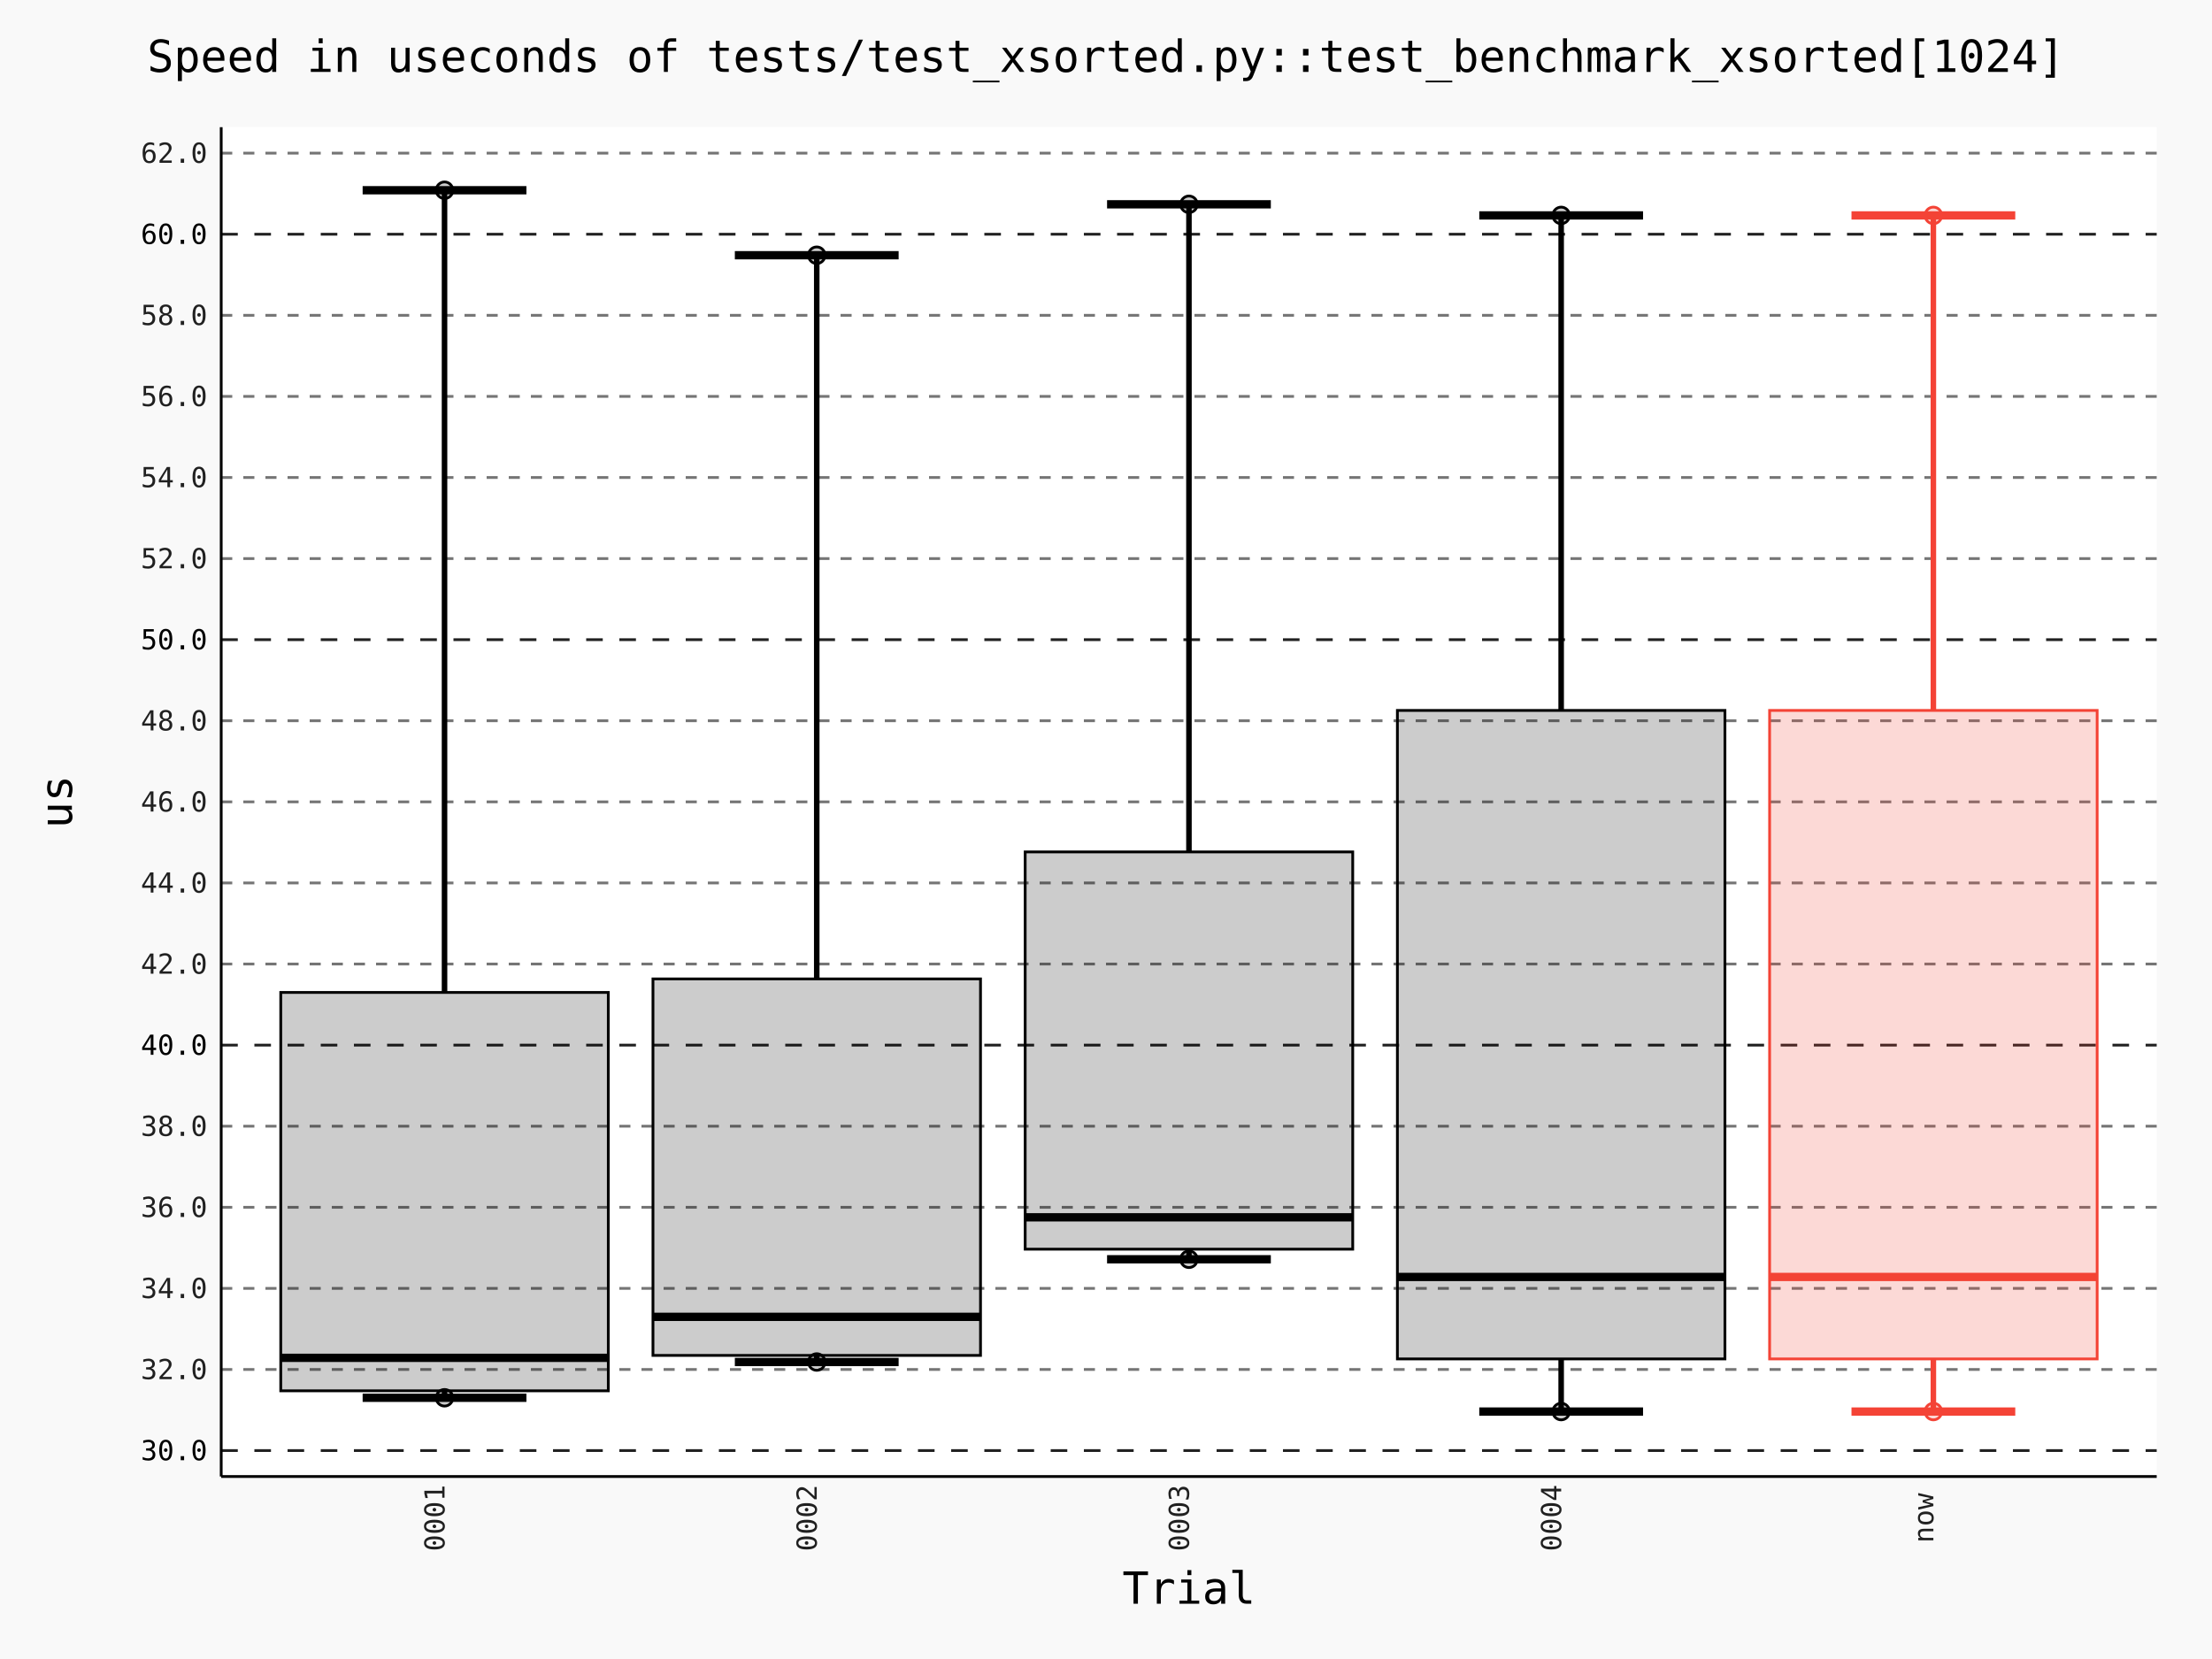
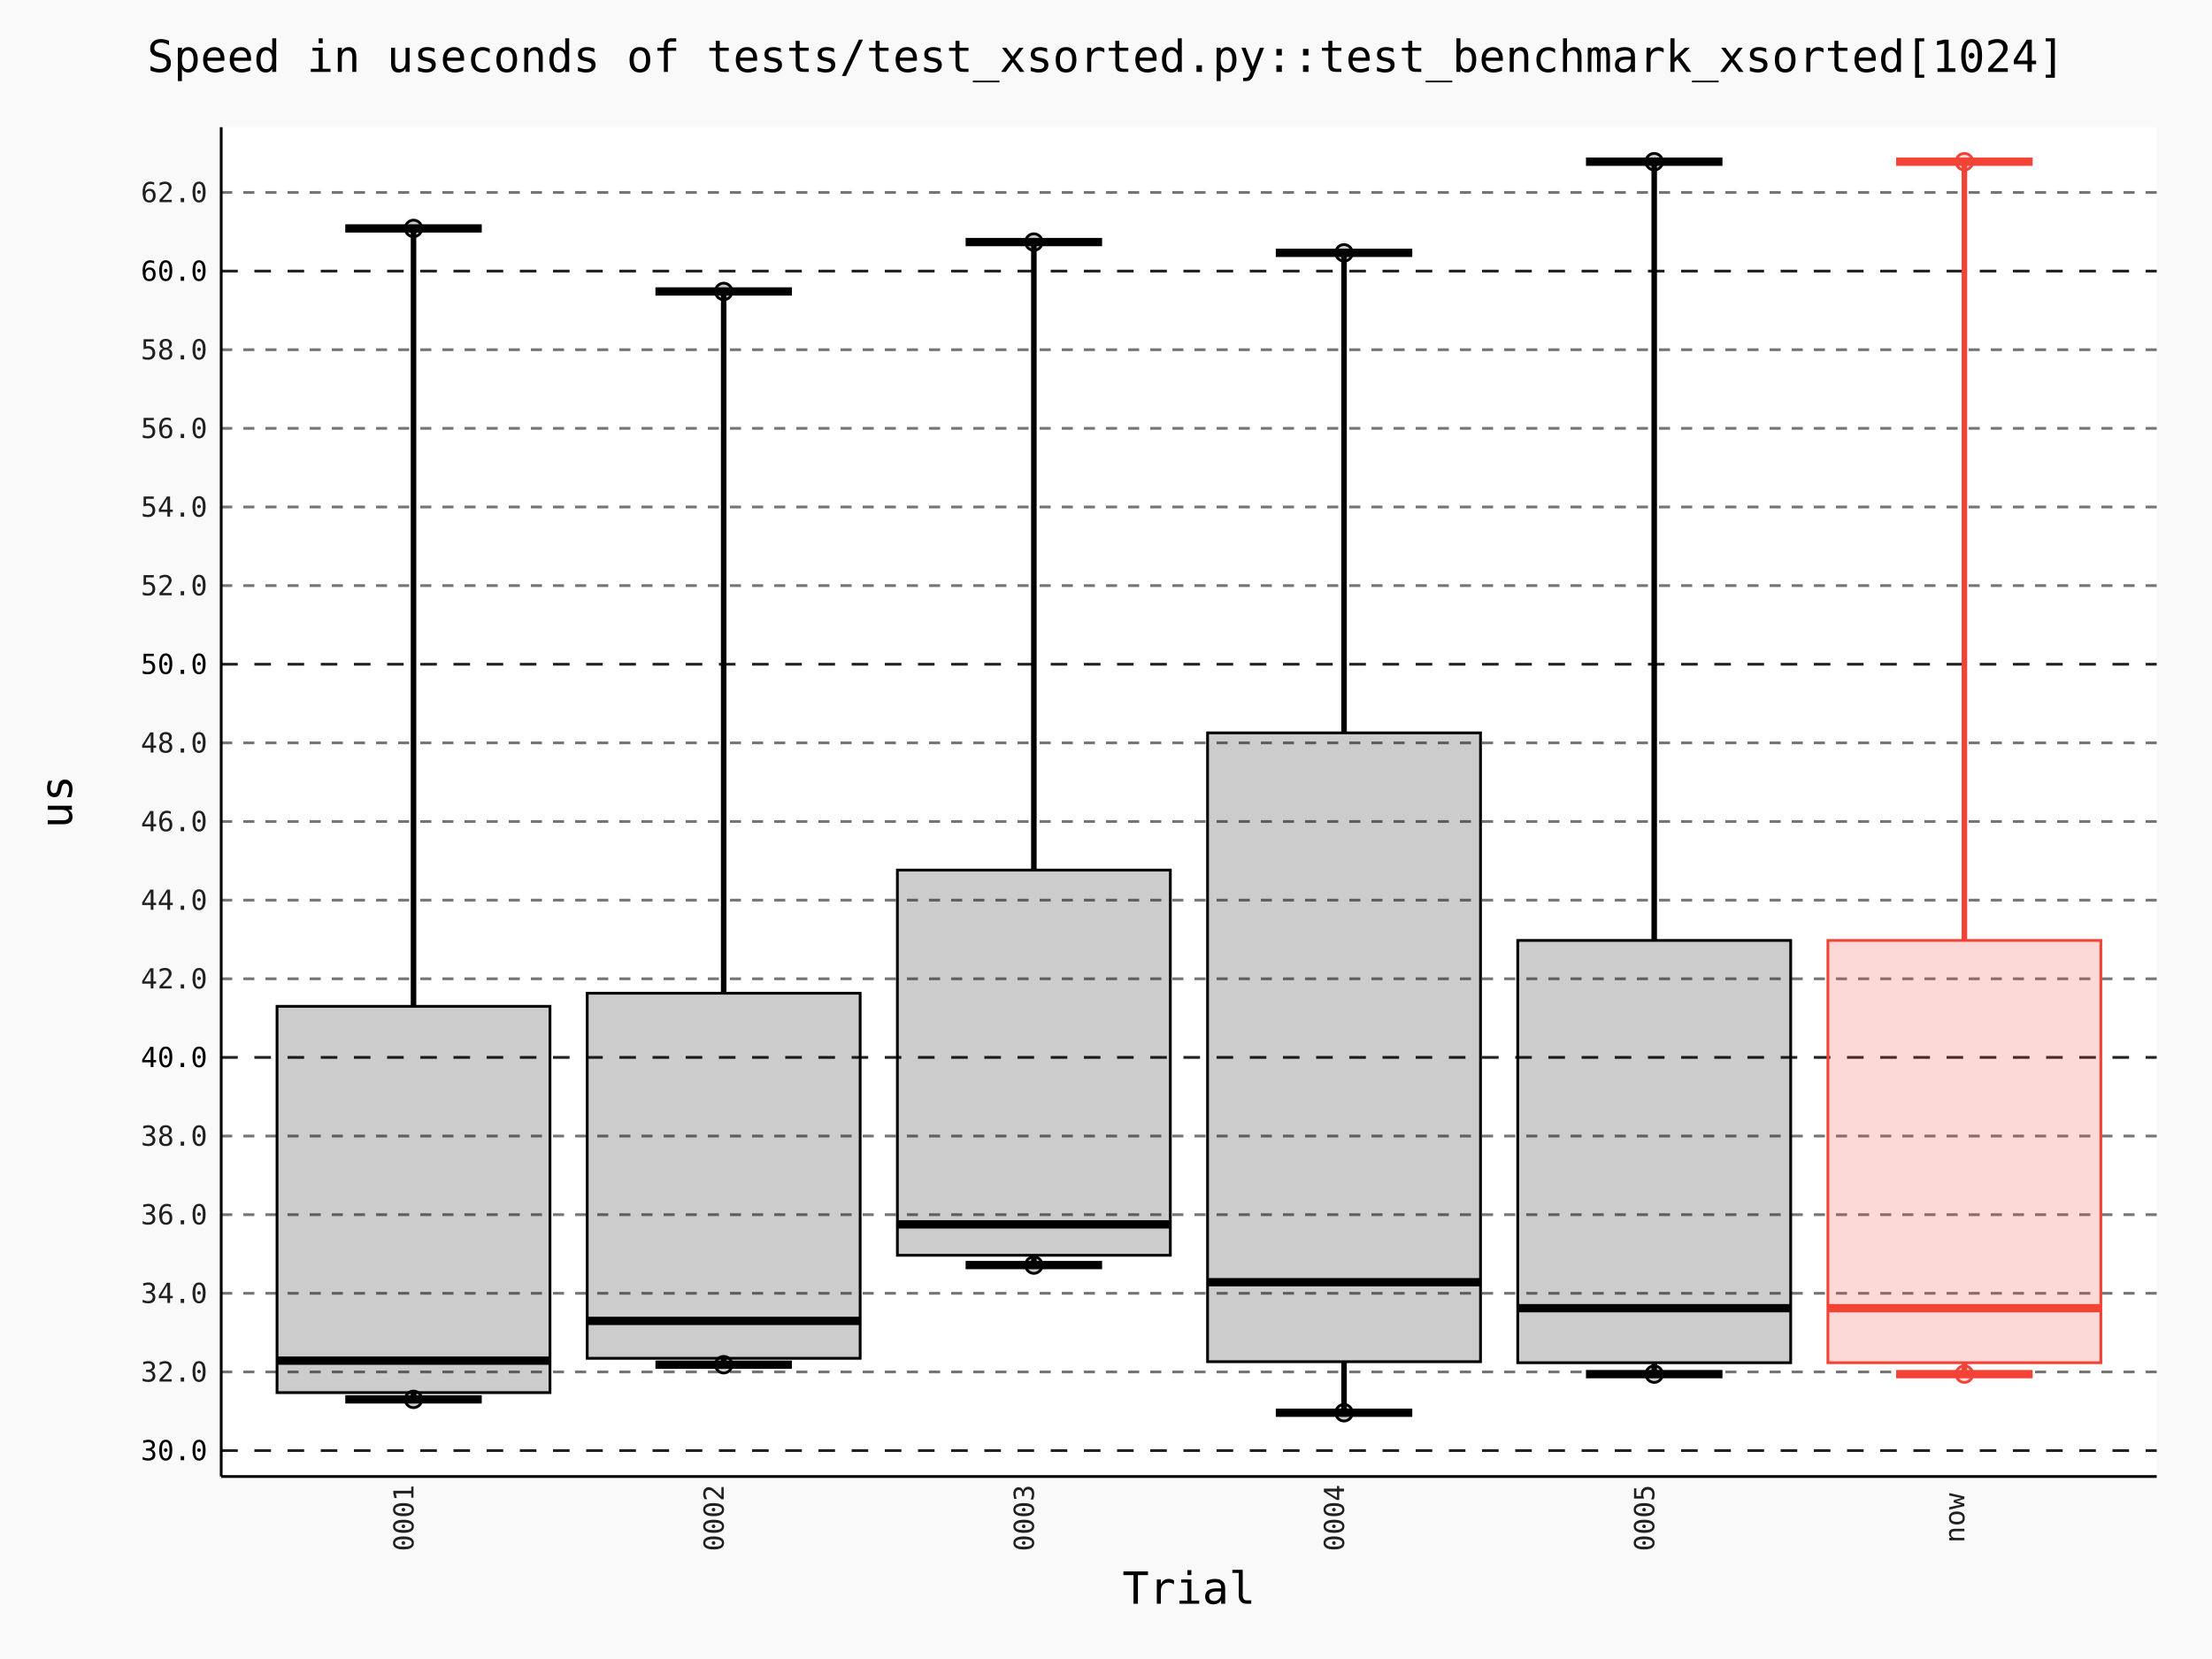
- <svg xmlns="http://www.w3.org/2000/svg" class="pygal-chart" id="chart-c09e79f9-e878-4bce-8670-eabe0fc08b08" viewBox="0 0 800 600">
+ <svg xmlns="http://www.w3.org/2000/svg" class="pygal-chart" id="chart-8c29b0c1-cbd8-46a7-963c-e280c7673679" viewBox="0 0 800 600">
  <defs>
-     <style type="text/css">#chart-c09e79f9-e878-4bce-8670-eabe0fc08b08{-webkit-user-select:none;-webkit-font-smoothing:antialiased;font-family:Consolas,"Deja Vu Sans Mono","Bitstream Vera Sans Mono","Courier New",monospace}#chart-c09e79f9-e878-4bce-8670-eabe0fc08b08 .title{font-family:Consolas,"Deja Vu Sans Mono","Bitstream Vera Sans Mono","Courier New",monospace;font-size:16px}#chart-c09e79f9-e878-4bce-8670-eabe0fc08b08 .legends .legend text{font-family:Consolas,"Deja Vu Sans Mono","Bitstream Vera Sans Mono","Courier New",monospace;font-size:14px}#chart-c09e79f9-e878-4bce-8670-eabe0fc08b08 .axis text{font-family:Consolas,"Deja Vu Sans Mono","Bitstream Vera Sans Mono","Courier New",monospace;font-size:10px}#chart-c09e79f9-e878-4bce-8670-eabe0fc08b08 .axis text.major{font-family:Consolas,"Deja Vu Sans Mono","Bitstream Vera Sans Mono","Courier New",monospace;font-size:10px}#chart-c09e79f9-e878-4bce-8670-eabe0fc08b08 .series text{font-family:Consolas,"Deja Vu Sans Mono","Bitstream Vera Sans Mono","Courier New",monospace;font-size:8px}#chart-c09e79f9-e878-4bce-8670-eabe0fc08b08 .tooltip{font-family:Consolas,"Deja Vu Sans Mono","Bitstream Vera Sans Mono","Courier New",monospace;font-size:14px}#chart-c09e79f9-e878-4bce-8670-eabe0fc08b08 text.no_data{font-family:Consolas,"Deja Vu Sans Mono","Bitstream Vera Sans Mono","Courier New",monospace;font-size:64px}
- #chart-c09e79f9-e878-4bce-8670-eabe0fc08b08{background-color:rgba(249,249,249,1)}#chart-c09e79f9-e878-4bce-8670-eabe0fc08b08 path,#chart-c09e79f9-e878-4bce-8670-eabe0fc08b08 line,#chart-c09e79f9-e878-4bce-8670-eabe0fc08b08 rect,#chart-c09e79f9-e878-4bce-8670-eabe0fc08b08 circle{-webkit-transition:150ms;-moz-transition:150ms;transition:150ms}#chart-c09e79f9-e878-4bce-8670-eabe0fc08b08 .graph &gt; .background{fill:rgba(249,249,249,1)}#chart-c09e79f9-e878-4bce-8670-eabe0fc08b08 .plot &gt; .background{fill:rgba(255,255,255,1)}#chart-c09e79f9-e878-4bce-8670-eabe0fc08b08 .graph{fill:rgba(0,0,0,.87)}#chart-c09e79f9-e878-4bce-8670-eabe0fc08b08 text.no_data{fill:rgba(0,0,0,1)}#chart-c09e79f9-e878-4bce-8670-eabe0fc08b08 .title{fill:rgba(0,0,0,1)}#chart-c09e79f9-e878-4bce-8670-eabe0fc08b08 .legends .legend text{fill:rgba(0,0,0,.87)}#chart-c09e79f9-e878-4bce-8670-eabe0fc08b08 .legends .legend:hover text{fill:rgba(0,0,0,1)}#chart-c09e79f9-e878-4bce-8670-eabe0fc08b08 .axis .line{stroke:rgba(0,0,0,1)}#chart-c09e79f9-e878-4bce-8670-eabe0fc08b08 .axis .guide.line{stroke:rgba(0,0,0,.54)}#chart-c09e79f9-e878-4bce-8670-eabe0fc08b08 .axis .major.line{stroke:rgba(0,0,0,.87)}#chart-c09e79f9-e878-4bce-8670-eabe0fc08b08 .axis text.major{fill:rgba(0,0,0,1)}#chart-c09e79f9-e878-4bce-8670-eabe0fc08b08 .axis.y .guides:hover .guide.line,#chart-c09e79f9-e878-4bce-8670-eabe0fc08b08 .line-graph .axis.x .guides:hover .guide.line,#chart-c09e79f9-e878-4bce-8670-eabe0fc08b08 .stackedline-graph .axis.x .guides:hover .guide.line,#chart-c09e79f9-e878-4bce-8670-eabe0fc08b08 .xy-graph .axis.x .guides:hover .guide.line{stroke:rgba(0,0,0,1)}#chart-c09e79f9-e878-4bce-8670-eabe0fc08b08 .axis .guides:hover text{fill:rgba(0,0,0,1)}#chart-c09e79f9-e878-4bce-8670-eabe0fc08b08 .reactive{fill-opacity:.7}#chart-c09e79f9-e878-4bce-8670-eabe0fc08b08 .reactive.active,#chart-c09e79f9-e878-4bce-8670-eabe0fc08b08 .active .reactive{fill-opacity:.8;stroke-width:4}#chart-c09e79f9-e878-4bce-8670-eabe0fc08b08 .series text{fill:rgba(0,0,0,1)}#chart-c09e79f9-e878-4bce-8670-eabe0fc08b08 .tooltip rect{fill:rgba(255,255,255,1);stroke:rgba(0,0,0,1);-webkit-transition:opacity 150ms;-moz-transition:opacity 150ms;transition:opacity 150ms}#chart-c09e79f9-e878-4bce-8670-eabe0fc08b08 .tooltip .label{fill:rgba(0,0,0,.87)}#chart-c09e79f9-e878-4bce-8670-eabe0fc08b08 .tooltip .label{fill:rgba(0,0,0,.87)}#chart-c09e79f9-e878-4bce-8670-eabe0fc08b08 .tooltip .legend{font-size:.8em;fill:rgba(0,0,0,.54)}#chart-c09e79f9-e878-4bce-8670-eabe0fc08b08 .tooltip .x_label{font-size:.6em;fill:rgba(0,0,0,1)}#chart-c09e79f9-e878-4bce-8670-eabe0fc08b08 .tooltip .value{font-size:1.5em}#chart-c09e79f9-e878-4bce-8670-eabe0fc08b08 .map-element{fill:rgba(0,0,0,.87);stroke:rgba(0,0,0,.54) !important;opacity:.9;stroke-width:3;-webkit-transition:opacity 150ms;-moz-transition:opacity 150ms;transition:opacity 150ms}#chart-c09e79f9-e878-4bce-8670-eabe0fc08b08 .map-element:hover{opacity:1;stroke-width:10}#chart-c09e79f9-e878-4bce-8670-eabe0fc08b08 .color-0,#chart-c09e79f9-e878-4bce-8670-eabe0fc08b08 .color-0 a:visited{stroke:#000000;fill:#000000}#chart-c09e79f9-e878-4bce-8670-eabe0fc08b08 .color-1,#chart-c09e79f9-e878-4bce-8670-eabe0fc08b08 .color-1 a:visited{stroke:#000000;fill:#000000}#chart-c09e79f9-e878-4bce-8670-eabe0fc08b08 .color-2,#chart-c09e79f9-e878-4bce-8670-eabe0fc08b08 .color-2 a:visited{stroke:#000000;fill:#000000}#chart-c09e79f9-e878-4bce-8670-eabe0fc08b08 .color-3,#chart-c09e79f9-e878-4bce-8670-eabe0fc08b08 .color-3 a:visited{stroke:#000000;fill:#000000}#chart-c09e79f9-e878-4bce-8670-eabe0fc08b08 .color-4,#chart-c09e79f9-e878-4bce-8670-eabe0fc08b08 .color-4 a:visited{stroke:#F44336;fill:#F44336}#chart-c09e79f9-e878-4bce-8670-eabe0fc08b08 .text-overlay .color-0 text{fill:white}#chart-c09e79f9-e878-4bce-8670-eabe0fc08b08 .text-overlay .color-1 text{fill:white}#chart-c09e79f9-e878-4bce-8670-eabe0fc08b08 .text-overlay .color-2 text{fill:white}#chart-c09e79f9-e878-4bce-8670-eabe0fc08b08 .text-overlay .color-3 text{fill:white}#chart-c09e79f9-e878-4bce-8670-eabe0fc08b08 .text-overlay .color-4 text{fill:black}
- #chart-c09e79f9-e878-4bce-8670-eabe0fc08b08 text.no_data{text-anchor:middle}#chart-c09e79f9-e878-4bce-8670-eabe0fc08b08 .guide.line{fill-opacity:0}#chart-c09e79f9-e878-4bce-8670-eabe0fc08b08 .centered{text-anchor:middle}#chart-c09e79f9-e878-4bce-8670-eabe0fc08b08 .title{text-anchor:middle}#chart-c09e79f9-e878-4bce-8670-eabe0fc08b08 .legends .legend text{fill-opacity:1}#chart-c09e79f9-e878-4bce-8670-eabe0fc08b08 .axis.x text{text-anchor:middle}#chart-c09e79f9-e878-4bce-8670-eabe0fc08b08 .axis.x:not(.web) text[transform]{text-anchor:start}#chart-c09e79f9-e878-4bce-8670-eabe0fc08b08 .axis.y text{text-anchor:end}#chart-c09e79f9-e878-4bce-8670-eabe0fc08b08 .axis.y2 text{text-anchor:start}#chart-c09e79f9-e878-4bce-8670-eabe0fc08b08 .axis .guide.line{stroke-dasharray:4,4}#chart-c09e79f9-e878-4bce-8670-eabe0fc08b08 .axis .major.guide.line{stroke-dasharray:6,6}#chart-c09e79f9-e878-4bce-8670-eabe0fc08b08 .horizontal .axis.y .guide.line,#chart-c09e79f9-e878-4bce-8670-eabe0fc08b08 .horizontal .axis.y2 .guide.line,#chart-c09e79f9-e878-4bce-8670-eabe0fc08b08 .vertical .axis.x .guide.line{opacity:0}#chart-c09e79f9-e878-4bce-8670-eabe0fc08b08 .horizontal .axis.always_show .guide.line,#chart-c09e79f9-e878-4bce-8670-eabe0fc08b08 .vertical .axis.always_show .guide.line{opacity:1 !important}#chart-c09e79f9-e878-4bce-8670-eabe0fc08b08 .axis.y .guides:hover .guide.line,#chart-c09e79f9-e878-4bce-8670-eabe0fc08b08 .axis.y2 .guides:hover .guide.line,#chart-c09e79f9-e878-4bce-8670-eabe0fc08b08 .axis.x .guides:hover .guide.line{opacity:1}#chart-c09e79f9-e878-4bce-8670-eabe0fc08b08 .axis .guides:hover text{opacity:1}#chart-c09e79f9-e878-4bce-8670-eabe0fc08b08 .nofill{fill:none}#chart-c09e79f9-e878-4bce-8670-eabe0fc08b08 .subtle-fill{fill-opacity:.2}#chart-c09e79f9-e878-4bce-8670-eabe0fc08b08 .dot{stroke-width:1px;fill-opacity:1}#chart-c09e79f9-e878-4bce-8670-eabe0fc08b08 .dot.active{stroke-width:5px}#chart-c09e79f9-e878-4bce-8670-eabe0fc08b08 .dot.negative{fill:transparent}#chart-c09e79f9-e878-4bce-8670-eabe0fc08b08 text,#chart-c09e79f9-e878-4bce-8670-eabe0fc08b08 tspan{stroke:none !important}#chart-c09e79f9-e878-4bce-8670-eabe0fc08b08 .series text.active{opacity:1}#chart-c09e79f9-e878-4bce-8670-eabe0fc08b08 .tooltip rect{fill-opacity:.95;stroke-width:.5}#chart-c09e79f9-e878-4bce-8670-eabe0fc08b08 .tooltip text{fill-opacity:1}
+     <style type="text/css">#chart-8c29b0c1-cbd8-46a7-963c-e280c7673679{-webkit-user-select:none;-webkit-font-smoothing:antialiased;font-family:Consolas,"Deja Vu Sans Mono","Bitstream Vera Sans Mono","Courier New",monospace}#chart-8c29b0c1-cbd8-46a7-963c-e280c7673679 .title{font-family:Consolas,"Deja Vu Sans Mono","Bitstream Vera Sans Mono","Courier New",monospace;font-size:16px}#chart-8c29b0c1-cbd8-46a7-963c-e280c7673679 .legends .legend text{font-family:Consolas,"Deja Vu Sans Mono","Bitstream Vera Sans Mono","Courier New",monospace;font-size:14px}#chart-8c29b0c1-cbd8-46a7-963c-e280c7673679 .axis text{font-family:Consolas,"Deja Vu Sans Mono","Bitstream Vera Sans Mono","Courier New",monospace;font-size:10px}#chart-8c29b0c1-cbd8-46a7-963c-e280c7673679 .axis text.major{font-family:Consolas,"Deja Vu Sans Mono","Bitstream Vera Sans Mono","Courier New",monospace;font-size:10px}#chart-8c29b0c1-cbd8-46a7-963c-e280c7673679 .series text{font-family:Consolas,"Deja Vu Sans Mono","Bitstream Vera Sans Mono","Courier New",monospace;font-size:8px}#chart-8c29b0c1-cbd8-46a7-963c-e280c7673679 .tooltip{font-family:Consolas,"Deja Vu Sans Mono","Bitstream Vera Sans Mono","Courier New",monospace;font-size:14px}#chart-8c29b0c1-cbd8-46a7-963c-e280c7673679 text.no_data{font-family:Consolas,"Deja Vu Sans Mono","Bitstream Vera Sans Mono","Courier New",monospace;font-size:64px}
+ #chart-8c29b0c1-cbd8-46a7-963c-e280c7673679{background-color:rgba(249,249,249,1)}#chart-8c29b0c1-cbd8-46a7-963c-e280c7673679 path,#chart-8c29b0c1-cbd8-46a7-963c-e280c7673679 line,#chart-8c29b0c1-cbd8-46a7-963c-e280c7673679 rect,#chart-8c29b0c1-cbd8-46a7-963c-e280c7673679 circle{-webkit-transition:150ms;-moz-transition:150ms;transition:150ms}#chart-8c29b0c1-cbd8-46a7-963c-e280c7673679 .graph &gt; .background{fill:rgba(249,249,249,1)}#chart-8c29b0c1-cbd8-46a7-963c-e280c7673679 .plot &gt; .background{fill:rgba(255,255,255,1)}#chart-8c29b0c1-cbd8-46a7-963c-e280c7673679 .graph{fill:rgba(0,0,0,.87)}#chart-8c29b0c1-cbd8-46a7-963c-e280c7673679 text.no_data{fill:rgba(0,0,0,1)}#chart-8c29b0c1-cbd8-46a7-963c-e280c7673679 .title{fill:rgba(0,0,0,1)}#chart-8c29b0c1-cbd8-46a7-963c-e280c7673679 .legends .legend text{fill:rgba(0,0,0,.87)}#chart-8c29b0c1-cbd8-46a7-963c-e280c7673679 .legends .legend:hover text{fill:rgba(0,0,0,1)}#chart-8c29b0c1-cbd8-46a7-963c-e280c7673679 .axis .line{stroke:rgba(0,0,0,1)}#chart-8c29b0c1-cbd8-46a7-963c-e280c7673679 .axis .guide.line{stroke:rgba(0,0,0,.54)}#chart-8c29b0c1-cbd8-46a7-963c-e280c7673679 .axis .major.line{stroke:rgba(0,0,0,.87)}#chart-8c29b0c1-cbd8-46a7-963c-e280c7673679 .axis text.major{fill:rgba(0,0,0,1)}#chart-8c29b0c1-cbd8-46a7-963c-e280c7673679 .axis.y .guides:hover .guide.line,#chart-8c29b0c1-cbd8-46a7-963c-e280c7673679 .line-graph .axis.x .guides:hover .guide.line,#chart-8c29b0c1-cbd8-46a7-963c-e280c7673679 .stackedline-graph .axis.x .guides:hover .guide.line,#chart-8c29b0c1-cbd8-46a7-963c-e280c7673679 .xy-graph .axis.x .guides:hover .guide.line{stroke:rgba(0,0,0,1)}#chart-8c29b0c1-cbd8-46a7-963c-e280c7673679 .axis .guides:hover text{fill:rgba(0,0,0,1)}#chart-8c29b0c1-cbd8-46a7-963c-e280c7673679 .reactive{fill-opacity:.7}#chart-8c29b0c1-cbd8-46a7-963c-e280c7673679 .reactive.active,#chart-8c29b0c1-cbd8-46a7-963c-e280c7673679 .active .reactive{fill-opacity:.8;stroke-width:4}#chart-8c29b0c1-cbd8-46a7-963c-e280c7673679 .series text{fill:rgba(0,0,0,1)}#chart-8c29b0c1-cbd8-46a7-963c-e280c7673679 .tooltip rect{fill:rgba(255,255,255,1);stroke:rgba(0,0,0,1);-webkit-transition:opacity 150ms;-moz-transition:opacity 150ms;transition:opacity 150ms}#chart-8c29b0c1-cbd8-46a7-963c-e280c7673679 .tooltip .label{fill:rgba(0,0,0,.87)}#chart-8c29b0c1-cbd8-46a7-963c-e280c7673679 .tooltip .label{fill:rgba(0,0,0,.87)}#chart-8c29b0c1-cbd8-46a7-963c-e280c7673679 .tooltip .legend{font-size:.8em;fill:rgba(0,0,0,.54)}#chart-8c29b0c1-cbd8-46a7-963c-e280c7673679 .tooltip .x_label{font-size:.6em;fill:rgba(0,0,0,1)}#chart-8c29b0c1-cbd8-46a7-963c-e280c7673679 .tooltip .value{font-size:1.5em}#chart-8c29b0c1-cbd8-46a7-963c-e280c7673679 .map-element{fill:rgba(0,0,0,.87);stroke:rgba(0,0,0,.54) !important;opacity:.9;stroke-width:3;-webkit-transition:opacity 150ms;-moz-transition:opacity 150ms;transition:opacity 150ms}#chart-8c29b0c1-cbd8-46a7-963c-e280c7673679 .map-element:hover{opacity:1;stroke-width:10}#chart-8c29b0c1-cbd8-46a7-963c-e280c7673679 .color-0,#chart-8c29b0c1-cbd8-46a7-963c-e280c7673679 .color-0 a:visited{stroke:#000000;fill:#000000}#chart-8c29b0c1-cbd8-46a7-963c-e280c7673679 .color-1,#chart-8c29b0c1-cbd8-46a7-963c-e280c7673679 .color-1 a:visited{stroke:#000000;fill:#000000}#chart-8c29b0c1-cbd8-46a7-963c-e280c7673679 .color-2,#chart-8c29b0c1-cbd8-46a7-963c-e280c7673679 .color-2 a:visited{stroke:#000000;fill:#000000}#chart-8c29b0c1-cbd8-46a7-963c-e280c7673679 .color-3,#chart-8c29b0c1-cbd8-46a7-963c-e280c7673679 .color-3 a:visited{stroke:#000000;fill:#000000}#chart-8c29b0c1-cbd8-46a7-963c-e280c7673679 .color-4,#chart-8c29b0c1-cbd8-46a7-963c-e280c7673679 .color-4 a:visited{stroke:#000000;fill:#000000}#chart-8c29b0c1-cbd8-46a7-963c-e280c7673679 .color-5,#chart-8c29b0c1-cbd8-46a7-963c-e280c7673679 .color-5 a:visited{stroke:#F44336;fill:#F44336}#chart-8c29b0c1-cbd8-46a7-963c-e280c7673679 .text-overlay .color-0 text{fill:white}#chart-8c29b0c1-cbd8-46a7-963c-e280c7673679 .text-overlay .color-1 text{fill:white}#chart-8c29b0c1-cbd8-46a7-963c-e280c7673679 .text-overlay .color-2 text{fill:white}#chart-8c29b0c1-cbd8-46a7-963c-e280c7673679 .text-overlay .color-3 text{fill:white}#chart-8c29b0c1-cbd8-46a7-963c-e280c7673679 .text-overlay .color-4 text{fill:white}#chart-8c29b0c1-cbd8-46a7-963c-e280c7673679 .text-overlay .color-5 text{fill:black}
+ #chart-8c29b0c1-cbd8-46a7-963c-e280c7673679 text.no_data{text-anchor:middle}#chart-8c29b0c1-cbd8-46a7-963c-e280c7673679 .guide.line{fill-opacity:0}#chart-8c29b0c1-cbd8-46a7-963c-e280c7673679 .centered{text-anchor:middle}#chart-8c29b0c1-cbd8-46a7-963c-e280c7673679 .title{text-anchor:middle}#chart-8c29b0c1-cbd8-46a7-963c-e280c7673679 .legends .legend text{fill-opacity:1}#chart-8c29b0c1-cbd8-46a7-963c-e280c7673679 .axis.x text{text-anchor:middle}#chart-8c29b0c1-cbd8-46a7-963c-e280c7673679 .axis.x:not(.web) text[transform]{text-anchor:start}#chart-8c29b0c1-cbd8-46a7-963c-e280c7673679 .axis.y text{text-anchor:end}#chart-8c29b0c1-cbd8-46a7-963c-e280c7673679 .axis.y2 text{text-anchor:start}#chart-8c29b0c1-cbd8-46a7-963c-e280c7673679 .axis .guide.line{stroke-dasharray:4,4}#chart-8c29b0c1-cbd8-46a7-963c-e280c7673679 .axis .major.guide.line{stroke-dasharray:6,6}#chart-8c29b0c1-cbd8-46a7-963c-e280c7673679 .horizontal .axis.y .guide.line,#chart-8c29b0c1-cbd8-46a7-963c-e280c7673679 .horizontal .axis.y2 .guide.line,#chart-8c29b0c1-cbd8-46a7-963c-e280c7673679 .vertical .axis.x .guide.line{opacity:0}#chart-8c29b0c1-cbd8-46a7-963c-e280c7673679 .horizontal .axis.always_show .guide.line,#chart-8c29b0c1-cbd8-46a7-963c-e280c7673679 .vertical .axis.always_show .guide.line{opacity:1 !important}#chart-8c29b0c1-cbd8-46a7-963c-e280c7673679 .axis.y .guides:hover .guide.line,#chart-8c29b0c1-cbd8-46a7-963c-e280c7673679 .axis.y2 .guides:hover .guide.line,#chart-8c29b0c1-cbd8-46a7-963c-e280c7673679 .axis.x .guides:hover .guide.line{opacity:1}#chart-8c29b0c1-cbd8-46a7-963c-e280c7673679 .axis .guides:hover text{opacity:1}#chart-8c29b0c1-cbd8-46a7-963c-e280c7673679 .nofill{fill:none}#chart-8c29b0c1-cbd8-46a7-963c-e280c7673679 .subtle-fill{fill-opacity:.2}#chart-8c29b0c1-cbd8-46a7-963c-e280c7673679 .dot{stroke-width:1px;fill-opacity:1}#chart-8c29b0c1-cbd8-46a7-963c-e280c7673679 .dot.active{stroke-width:5px}#chart-8c29b0c1-cbd8-46a7-963c-e280c7673679 .dot.negative{fill:transparent}#chart-8c29b0c1-cbd8-46a7-963c-e280c7673679 text,#chart-8c29b0c1-cbd8-46a7-963c-e280c7673679 tspan{stroke:none !important}#chart-8c29b0c1-cbd8-46a7-963c-e280c7673679 .series text.active{opacity:1}#chart-8c29b0c1-cbd8-46a7-963c-e280c7673679 .tooltip rect{fill-opacity:.95;stroke-width:.5}#chart-8c29b0c1-cbd8-46a7-963c-e280c7673679 .tooltip text{fill-opacity:1}
.axis.x text{text-anchor:middle !important}.tooltip .value{font-size:1em !important}</style>
  </defs>
  <g class="graph plot-graph vertical">
    <rect class="background" height="600" width="800" x="0" y="0" />
    <g class="plot" transform="translate(80, 46)">
      <rect class="background" height="488" width="700.0" x="0" y="0" />
      <g class="axis y">
        <path class="line" d="M0 488 h700" />
        <g class="guides">
          <path class="major guide line" d="M0 478.615 h700" />
          <text class="major" x="-5" y="482.115">30.0</text>
        </g>
        <g class="guides">
-           <path class="guide line" d="M0 449.288 h700" />
-           <text class="" x="-5" y="452.788">32.0</text>
-         </g>
-         <g class="guides">
-           <path class="guide line" d="M0 419.962 h700" />
-           <text class="" x="-5" y="423.462">34.0</text>
-         </g>
-         <g class="guides">
-           <path class="guide line" d="M0 390.635 h700" />
-           <text class="" x="-5" y="394.135">36.0</text>
-         </g>
-         <g class="guides">
-           <path class="guide line" d="M0 361.308 h700" />
-           <text class="" x="-5" y="364.808">38.0</text>
-         </g>
-         <g class="guides">
-           <path class="major guide line" d="M0 331.981 h700" />
-           <text class="major" x="-5" y="335.481">40.0</text>
-         </g>
-         <g class="guides">
-           <path class="guide line" d="M0 302.654 h700" />
-           <text class="" x="-5" y="306.154">42.0</text>
-         </g>
-         <g class="guides">
-           <path class="guide line" d="M0 273.327 h700" />
-           <text class="" x="-5" y="276.827">44.0</text>
-         </g>
-         <g class="guides">
-           <path class="guide line" d="M0 244 h700" />
-           <text class="" x="-5" y="247.5">46.0</text>
-         </g>
-         <g class="guides">
-           <path class="guide line" d="M0 214.673 h700" />
-           <text class="" x="-5" y="218.173">48.0</text>
-         </g>
-         <g class="guides">
-           <path class="major guide line" d="M0 185.346 h700" />
-           <text class="major" x="-5" y="188.846">50.0</text>
-         </g>
-         <g class="guides">
-           <path class="guide line" d="M0 156.019 h700" />
-           <text class="" x="-5" y="159.519">52.0</text>
-         </g>
-         <g class="guides">
-           <path class="guide line" d="M0 126.692 h700" />
-           <text class="" x="-5" y="130.192">54.0</text>
-         </g>
-         <g class="guides">
-           <path class="guide line" d="M0 97.365 h700" />
-           <text class="" x="-5" y="100.865">56.0</text>
-         </g>
-         <g class="guides">
-           <path class="guide line" d="M0 68.038 h700" />
-           <text class="" x="-5" y="71.538">58.0</text>
-         </g>
-         <g class="guides">
-           <path class="major guide line" d="M0 38.712 h700" />
-           <text class="major" x="-5" y="42.212">60.0</text>
-         </g>
-         <g class="guides">
-           <path class="guide line" d="M0 9.385 h700" />
-           <text class="" x="-5" y="12.885">62.0</text>
+           <path class="guide line" d="M0 450.177 h700" />
+           <text class="" x="-5" y="453.677">32.0</text>
+         </g>
+         <g class="guides">
+           <path class="guide line" d="M0 421.739 h700" />
+           <text class="" x="-5" y="425.239">34.0</text>
+         </g>
+         <g class="guides">
+           <path class="guide line" d="M0 393.301 h700" />
+           <text class="" x="-5" y="396.801">36.0</text>
+         </g>
+         <g class="guides">
+           <path class="guide line" d="M0 364.862 h700" />
+           <text class="" x="-5" y="368.362">38.0</text>
+         </g>
+         <g class="guides">
+           <path class="major guide line" d="M0 336.424 h700" />
+           <text class="major" x="-5" y="339.924">40.0</text>
+         </g>
+         <g class="guides">
+           <path class="guide line" d="M0 307.986 h700" />
+           <text class="" x="-5" y="311.486">42.0</text>
+         </g>
+         <g class="guides">
+           <path class="guide line" d="M0 279.548 h700" />
+           <text class="" x="-5" y="283.048">44.0</text>
+         </g>
+         <g class="guides">
+           <path class="guide line" d="M0 251.11 h700" />
+           <text class="" x="-5" y="254.61">46.0</text>
+         </g>
+         <g class="guides">
+           <path class="guide line" d="M0 222.671 h700" />
+           <text class="" x="-5" y="226.171">48.0</text>
+         </g>
+         <g class="guides">
+           <path class="major guide line" d="M0 194.233 h700" />
+           <text class="major" x="-5" y="197.733">50.0</text>
+         </g>
+         <g class="guides">
+           <path class="guide line" d="M0 165.795 h700" />
+           <text class="" x="-5" y="169.295">52.0</text>
+         </g>
+         <g class="guides">
+           <path class="guide line" d="M0 137.357 h700" />
+           <text class="" x="-5" y="140.857">54.0</text>
+         </g>
+         <g class="guides">
+           <path class="guide line" d="M0 108.918 h700" />
+           <text class="" x="-5" y="112.418">56.0</text>
+         </g>
+         <g class="guides">
+           <path class="guide line" d="M0 80.48 h700" />
+           <text class="" x="-5" y="83.98">58.0</text>
+         </g>
+         <g class="guides">
+           <path class="major guide line" d="M0 52.042 h700" />
+           <text class="major" x="-5" y="55.542">60.0</text>
+         </g>
+         <g class="guides">
+           <path class="guide line" d="M0 23.604 h700" />
+           <text class="" x="-5" y="27.104">62.0</text>
        </g>
      </g>
      <g class="axis x">
        <path class="line" d="M0 0 v488" />
        <g class="guides">
-           <path class="guide line" d="M80.769 0 v488" />
-           <text class="" transform="rotate(-90 80.76923 503)" x="80.769" y="503.0">0001</text>
-         </g>
-         <g class="guides">
-           <path class="guide line" d="M215.385 0 v488" />
-           <text class="" transform="rotate(-90 215.3846 503)" x="215.385" y="503.0">0002</text>
-         </g>
-         <g class="guides">
-           <path class="guide line" d="M350 0 v488" />
-           <text class="" transform="rotate(-90 350 503)" x="350.0" y="503.0">0003</text>
-         </g>
-         <g class="guides">
-           <path class="guide line" d="M484.615 0 v488" />
-           <text class="" transform="rotate(-90 484.6154 503)" x="484.615" y="503.0">0004</text>
-         </g>
-         <g class="guides">
-           <path class="guide line" d="M619.231 0 v488" />
-           <text class="" transform="rotate(-90 619.2308 503)" x="619.231" y="503.0">now</text>
+           <path class="guide line" d="M69.551 0 v488" />
+           <text class="" transform="rotate(-90 69.55128 503)" x="69.551" y="503.0">0001</text>
+         </g>
+         <g class="guides">
+           <path class="guide line" d="M181.731 0 v488" />
+           <text class="" transform="rotate(-90 181.7308 503)" x="181.731" y="503.0">0002</text>
+         </g>
+         <g class="guides">
+           <path class="guide line" d="M293.91 0 v488" />
+           <text class="" transform="rotate(-90 293.9103 503)" x="293.91" y="503.0">0003</text>
+         </g>
+         <g class="guides">
+           <path class="guide line" d="M406.09 0 v488" />
+           <text class="" transform="rotate(-90 406.0897 503)" x="406.09" y="503.0">0004</text>
+         </g>
+         <g class="guides">
+           <path class="guide line" d="M518.269 0 v488" />
+           <text class="" transform="rotate(-90 518.2692 503)" x="518.269" y="503.0">0005</text>
+         </g>
+         <g class="guides">
+           <path class="guide line" d="M630.449 0 v488" />
+           <text class="" transform="rotate(-90 630.4487 503)" x="630.449" y="503.0">now</text>
        </g>
      </g>
      <g class="series serie-0 color-0">
        <g class="boxes">
          <g class="box">
-             <path class="reactive tooltip-trigger" d="M51.154 459.524 L110.385 459.524" stroke-width="3" />
-             <path class="reactive tooltip-trigger" d="M21.538 445.08 L140 445.08" stroke-width="3" />
-             <path class="reactive tooltip-trigger" d="M51.154 22.802 L110.385 22.802" stroke-width="3" />
-             <path class="reactive tooltip-trigger" d="M80.769 459.524 L80.769 457.005" stroke-width="2" />
-             <path class="reactive tooltip-trigger" d="M80.769 22.802 L80.769 312.929" stroke-width="2" />
-             <rect class="subtle-fill reactive tooltip-trigger" height="144.076" width="118.462" x="21.538" y="312.929" />
-             <circle class="subtle-fill reactive tooltip-trigger" cx="80.769" cy="459.524" r="3" />
-             <circle class="subtle-fill reactive tooltip-trigger" cx="80.769" cy="22.802" r="3" />
+             <path class="reactive tooltip-trigger" d="M44.872 460.102 L94.231 460.102" stroke-width="3" />
+             <path class="reactive tooltip-trigger" d="M20.192 446.096 L118.91 446.096" stroke-width="3" />
+             <path class="reactive tooltip-trigger" d="M44.872 36.614 L94.231 36.614" stroke-width="3" />
+             <path class="reactive tooltip-trigger" d="M69.551 460.102 L69.551 457.66" stroke-width="2" />
+             <path class="reactive tooltip-trigger" d="M69.551 36.614 L69.551 317.95" stroke-width="2" />
+             <rect class="subtle-fill reactive tooltip-trigger" height="139.71" width="98.718" x="20.192" y="317.95" />
+             <circle class="subtle-fill reactive tooltip-trigger" cx="69.551" cy="460.102" r="3" />
+             <circle class="subtle-fill reactive tooltip-trigger" cx="69.551" cy="36.614" r="3" />
          </g>
        </g>
      </g>
      <g class="series serie-1 color-1">
        <g class="boxes">
          <g class="box">
-             <path class="reactive tooltip-trigger" d="M185.769 446.59 L245 446.59" stroke-width="3" />
-             <path class="reactive tooltip-trigger" d="M156.154 430.255 L274.615 430.255" stroke-width="3" />
-             <path class="reactive tooltip-trigger" d="M185.769 46.307 L245 46.307" stroke-width="3" />
-             <path class="reactive tooltip-trigger" d="M215.385 446.59 L215.385 444.204" stroke-width="2" />
-             <path class="reactive tooltip-trigger" d="M215.385 46.307 L215.385 308.039" stroke-width="2" />
-             <rect class="subtle-fill reactive tooltip-trigger" height="136.165" width="118.462" x="156.154" y="308.039" />
-             <circle class="subtle-fill reactive tooltip-trigger" cx="215.385" cy="446.59" r="3" />
-             <circle class="subtle-fill reactive tooltip-trigger" cx="215.385" cy="46.307" r="3" />
+             <path class="reactive tooltip-trigger" d="M157.051 447.561 L206.41 447.561" stroke-width="3" />
+             <path class="reactive tooltip-trigger" d="M132.372 431.721 L231.09 431.721" stroke-width="3" />
+             <path class="reactive tooltip-trigger" d="M157.051 59.407 L206.41 59.407" stroke-width="3" />
+             <path class="reactive tooltip-trigger" d="M181.731 447.561 L181.731 445.247" stroke-width="2" />
+             <path class="reactive tooltip-trigger" d="M181.731 59.407 L181.731 313.208" stroke-width="2" />
+             <rect class="subtle-fill reactive tooltip-trigger" height="132.039" width="98.718" x="132.372" y="313.208" />
+             <circle class="subtle-fill reactive tooltip-trigger" cx="181.731" cy="447.561" r="3" />
+             <circle class="subtle-fill reactive tooltip-trigger" cx="181.731" cy="59.407" r="3" />
          </g>
        </g>
      </g>
      <g class="series serie-2 color-2">
        <g class="boxes">
          <g class="box">
-             <path class="reactive tooltip-trigger" d="M320.385 409.433 L379.615 409.433" stroke-width="3" />
-             <path class="reactive tooltip-trigger" d="M290.769 394.256 L409.231 394.256" stroke-width="3" />
-             <path class="reactive tooltip-trigger" d="M320.385 27.89 L379.615 27.89" stroke-width="3" />
-             <path class="reactive tooltip-trigger" d="M350 409.433 L350 405.782" stroke-width="2" />
-             <path class="reactive tooltip-trigger" d="M350 27.89 L350 262.106" stroke-width="2" />
-             <rect class="subtle-fill reactive tooltip-trigger" height="143.676" width="118.462" x="290.769" y="262.106" />
-             <circle class="subtle-fill reactive tooltip-trigger" cx="350.0" cy="409.433" r="3" />
-             <circle class="subtle-fill reactive tooltip-trigger" cx="350.0" cy="27.89" r="3" />
+             <path class="reactive tooltip-trigger" d="M269.231 411.53 L318.59 411.53" stroke-width="3" />
+             <path class="reactive tooltip-trigger" d="M244.551 396.813 L343.269 396.813" stroke-width="3" />
+             <path class="reactive tooltip-trigger" d="M269.231 41.548 L318.59 41.548" stroke-width="3" />
+             <path class="reactive tooltip-trigger" d="M293.91 411.53 L293.91 407.989" stroke-width="2" />
+             <path class="reactive tooltip-trigger" d="M293.91 41.548 L293.91 268.667" stroke-width="2" />
+             <rect class="subtle-fill reactive tooltip-trigger" height="139.322" width="98.718" x="244.551" y="268.667" />
+             <circle class="subtle-fill reactive tooltip-trigger" cx="293.91" cy="411.53" r="3" />
+             <circle class="subtle-fill reactive tooltip-trigger" cx="293.91" cy="41.548" r="3" />
          </g>
        </g>
      </g>
      <g class="series serie-3 color-3">
        <g class="boxes">
          <g class="box">
-             <path class="reactive tooltip-trigger" d="M455 464.509 L514.231 464.509" stroke-width="3" />
-             <path class="reactive tooltip-trigger" d="M425.385 415.826 L543.846 415.826" stroke-width="3" />
-             <path class="reactive tooltip-trigger" d="M455 31.908 L514.231 31.908" stroke-width="3" />
-             <path class="reactive tooltip-trigger" d="M484.615 464.509 L484.615 445.472" stroke-width="2" />
-             <path class="reactive tooltip-trigger" d="M484.615 31.908 L484.615 210.938" stroke-width="2" />
-             <rect class="subtle-fill reactive tooltip-trigger" height="234.535" width="118.462" x="425.385" y="210.938" />
-             <circle class="subtle-fill reactive tooltip-trigger" cx="484.615" cy="464.509" r="3" />
-             <circle class="subtle-fill reactive tooltip-trigger" cx="484.615" cy="31.908" r="3" />
+             <path class="reactive tooltip-trigger" d="M381.41 464.937 L430.769 464.937" stroke-width="3" />
+             <path class="reactive tooltip-trigger" d="M356.731 417.729 L455.449 417.729" stroke-width="3" />
+             <path class="reactive tooltip-trigger" d="M381.41 45.444 L430.769 45.444" stroke-width="3" />
+             <path class="reactive tooltip-trigger" d="M406.09 464.937 L406.09 446.477" stroke-width="2" />
+             <path class="reactive tooltip-trigger" d="M406.09 45.444 L406.09 219.049" stroke-width="2" />
+             <rect class="subtle-fill reactive tooltip-trigger" height="227.428" width="98.718" x="356.731" y="219.049" />
+             <circle class="subtle-fill reactive tooltip-trigger" cx="406.09" cy="464.937" r="3" />
+             <circle class="subtle-fill reactive tooltip-trigger" cx="406.09" cy="45.444" r="3" />
          </g>
        </g>
      </g>
      <g class="series serie-4 color-4">
        <g class="boxes">
          <g class="box">
-             <path class="reactive tooltip-trigger" d="M589.615 464.509 L648.846 464.509" stroke-width="3" />
-             <path class="reactive tooltip-trigger" d="M560 415.826 L678.462 415.826" stroke-width="3" />
-             <path class="reactive tooltip-trigger" d="M589.615 31.908 L648.846 31.908" stroke-width="3" />
-             <path class="reactive tooltip-trigger" d="M619.231 464.509 L619.231 445.472" stroke-width="2" />
-             <path class="reactive tooltip-trigger" d="M619.231 31.908 L619.231 210.938" stroke-width="2" />
-             <rect class="subtle-fill reactive tooltip-trigger" height="234.535" width="118.462" x="560.0" y="210.938" />
-             <circle class="subtle-fill reactive tooltip-trigger" cx="619.231" cy="464.509" r="3" />
-             <circle class="subtle-fill reactive tooltip-trigger" cx="619.231" cy="31.908" r="3" />
+             <path class="reactive tooltip-trigger" d="M493.59 450.973 L542.949 450.973" stroke-width="3" />
+             <path class="reactive tooltip-trigger" d="M468.91 427.128 L567.628 427.128" stroke-width="3" />
+             <path class="reactive tooltip-trigger" d="M493.59 12.484 L542.949 12.484" stroke-width="3" />
+             <path class="reactive tooltip-trigger" d="M518.269 450.973 L518.269 446.846" stroke-width="2" />
+             <path class="reactive tooltip-trigger" d="M518.269 12.484 L518.269 294.119" stroke-width="2" />
+             <rect class="subtle-fill reactive tooltip-trigger" height="152.728" width="98.718" x="468.91" y="294.119" />
+             <circle class="subtle-fill reactive tooltip-trigger" cx="518.269" cy="450.973" r="3" />
+             <circle class="subtle-fill reactive tooltip-trigger" cx="518.269" cy="12.484" r="3" />
+           </g>
+         </g>
+       </g>
+       <g class="series serie-5 color-5">
+         <g class="boxes">
+           <g class="box">
+             <path class="reactive tooltip-trigger" d="M605.769 450.973 L655.128 450.973" stroke-width="3" />
+             <path class="reactive tooltip-trigger" d="M581.09 427.128 L679.808 427.128" stroke-width="3" />
+             <path class="reactive tooltip-trigger" d="M605.769 12.484 L655.128 12.484" stroke-width="3" />
+             <path class="reactive tooltip-trigger" d="M630.449 450.973 L630.449 446.846" stroke-width="2" />
+             <path class="reactive tooltip-trigger" d="M630.449 12.484 L630.449 294.119" stroke-width="2" />
+             <rect class="subtle-fill reactive tooltip-trigger" height="152.728" width="98.718" x="581.09" y="294.119" />
+             <circle class="subtle-fill reactive tooltip-trigger" cx="630.449" cy="450.973" r="3" />
+             <circle class="subtle-fill reactive tooltip-trigger" cx="630.449" cy="12.484" r="3" />
          </g>
        </g>
      </g>
    </g>
    <g class="titles">
      <text class="title plot_title" x="400.0" y="26">Speed in useconds of tests/test_xsorted.py::test_benchmark_xsorted[1024]</text>
      <text class="title" x="430.0" y="580">Trial</text>
      <text class="title" transform="rotate(-90 0 290)" x="0" y="316.0">us</text>
    </g>
    <g class="plot overlay" transform="translate(80, 46)">
      <g class="series serie-0 color-0" />
      <g class="series serie-1 color-1" />
      <g class="series serie-2 color-2" />
      <g class="series serie-3 color-3" />
      <g class="series serie-4 color-4" />
+       <g class="series serie-5 color-5" />
    </g>
    <g class="plot text-overlay" transform="translate(80, 46)">
      <g class="series serie-0 color-0" />
      <g class="series serie-1 color-1" />
      <g class="series serie-2 color-2" />
      <g class="series serie-3 color-3" />
      <g class="series serie-4 color-4" />
+       <g class="series serie-5 color-5" />
    </g>
    <g class="plot tooltip-overlay" transform="translate(80, 46)">
      <g class="tooltip" style="opacity: 0" transform="translate(0 0)">
        <rect class="tooltip-box" height="0" rx="0" ry="0" width="0" />
        <g class="text" />
      </g>
    </g>
  </g>
</svg>
